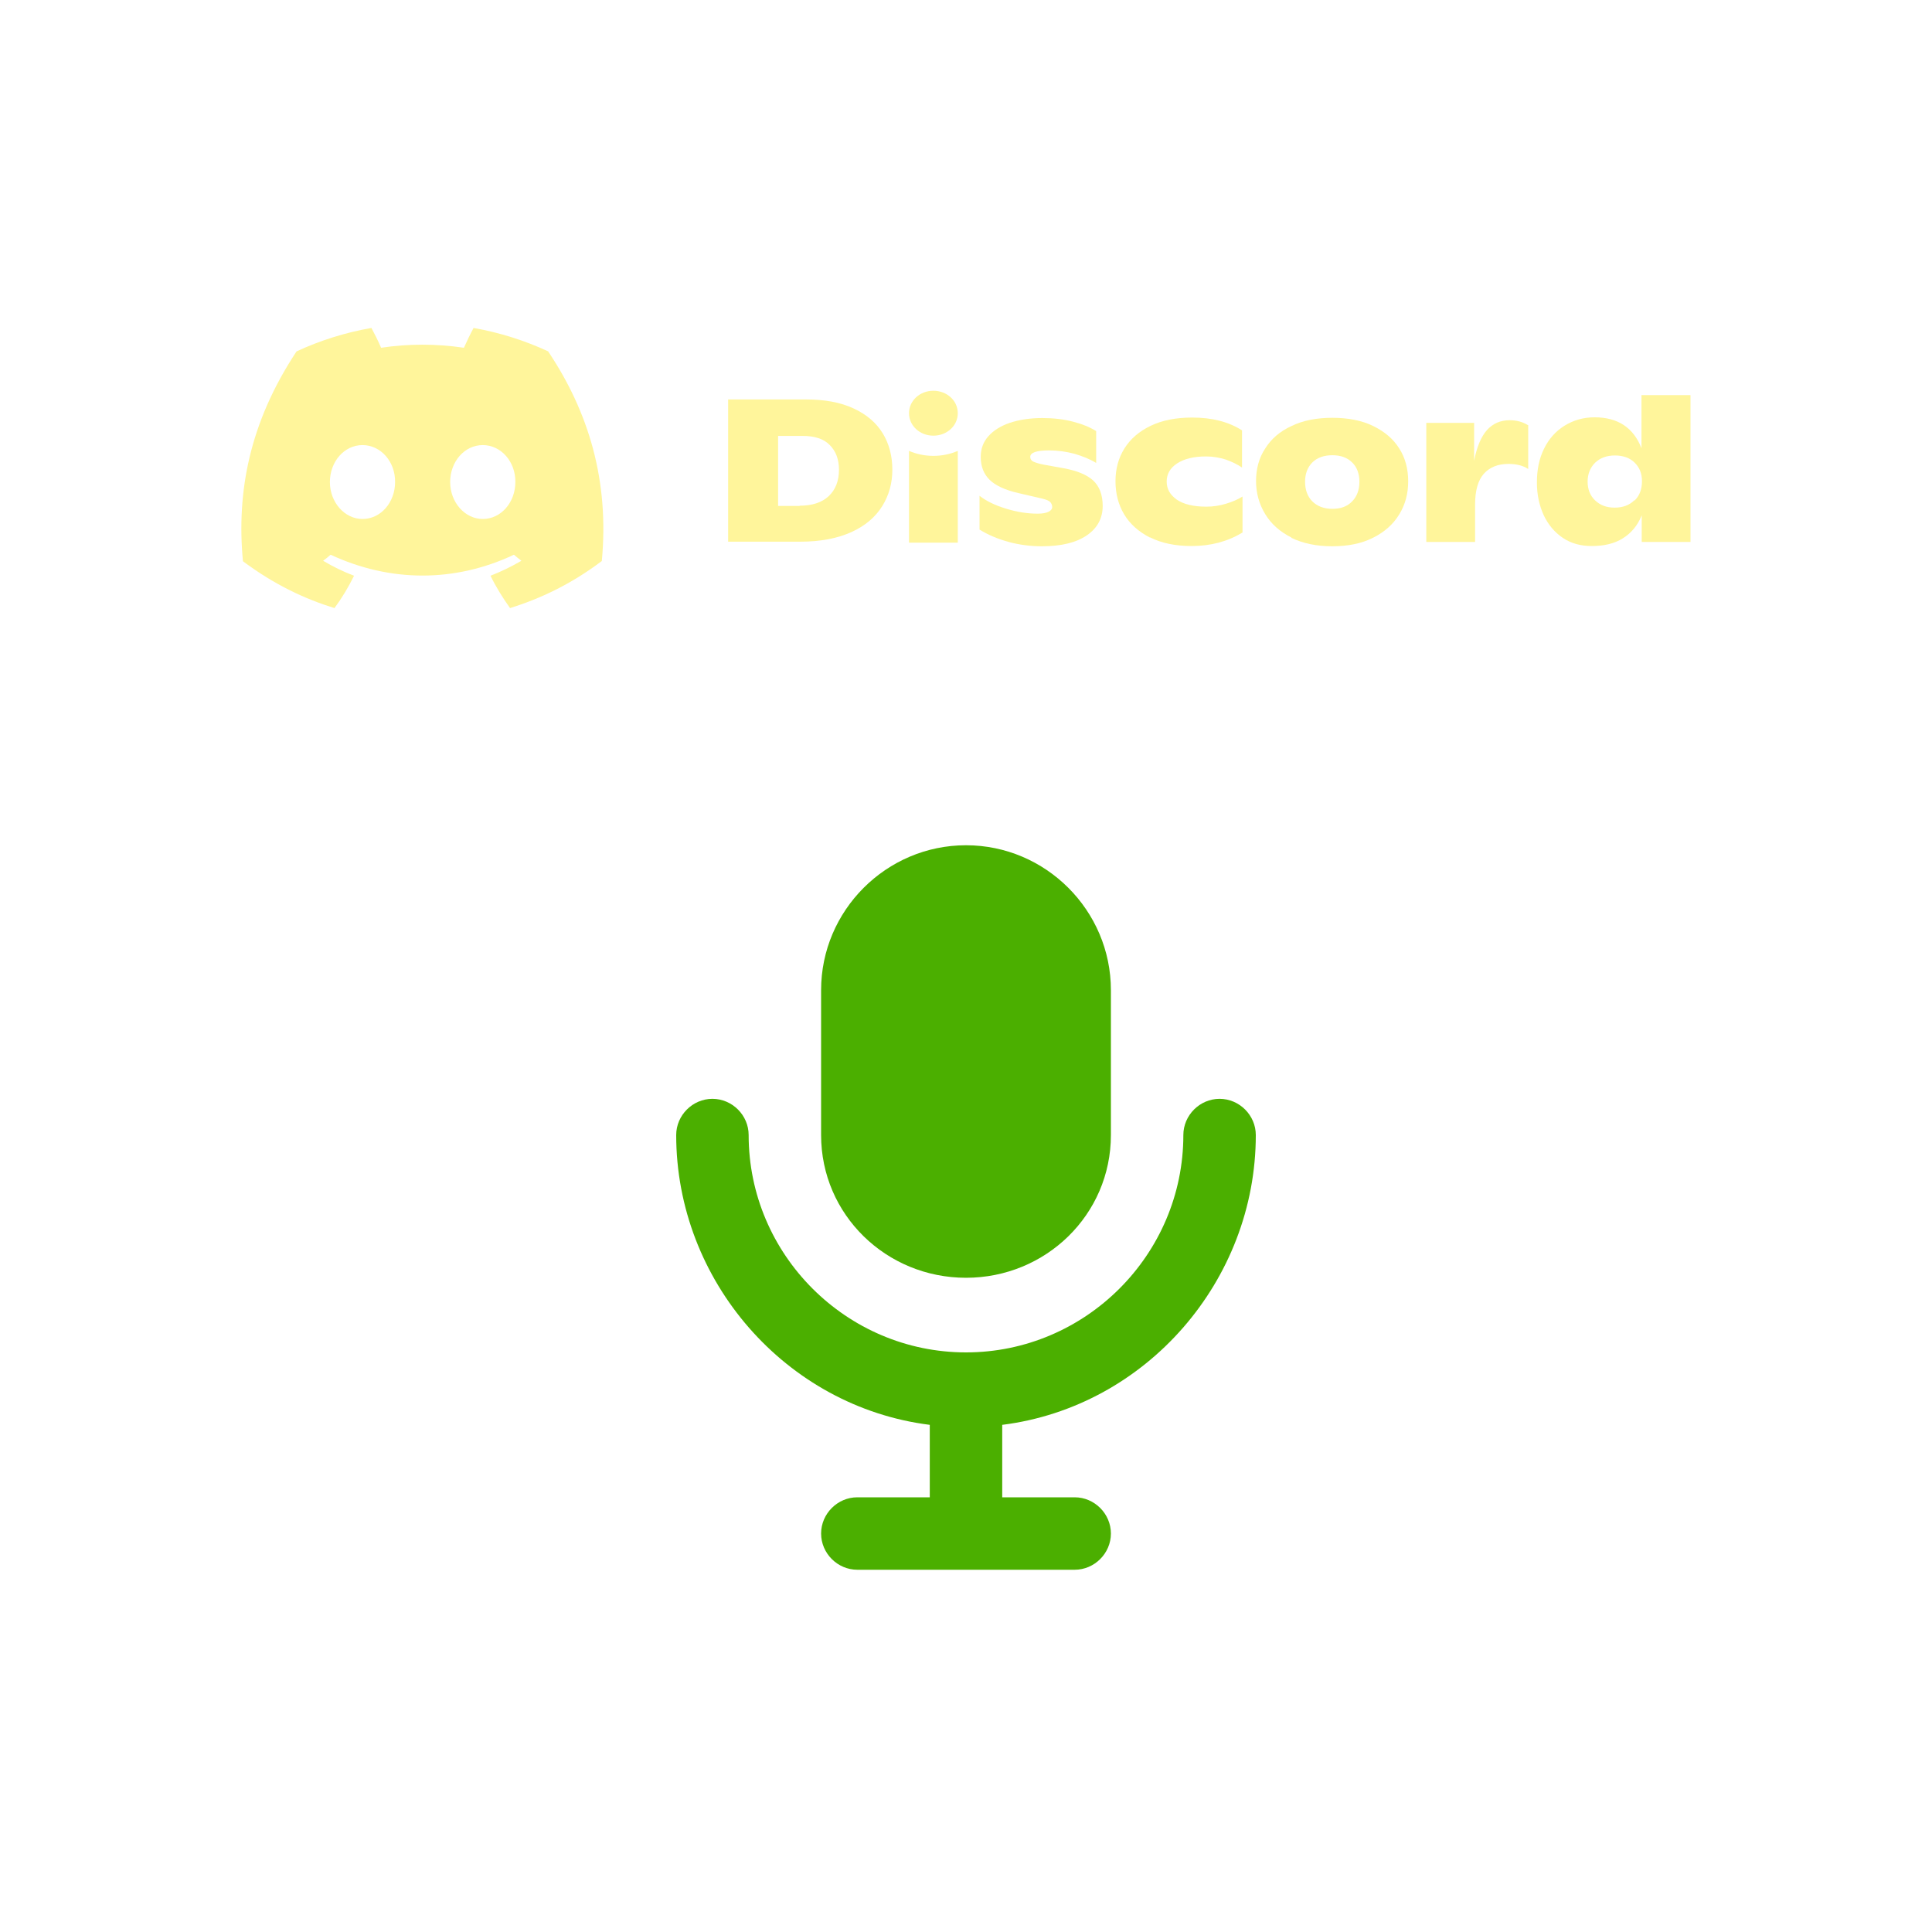
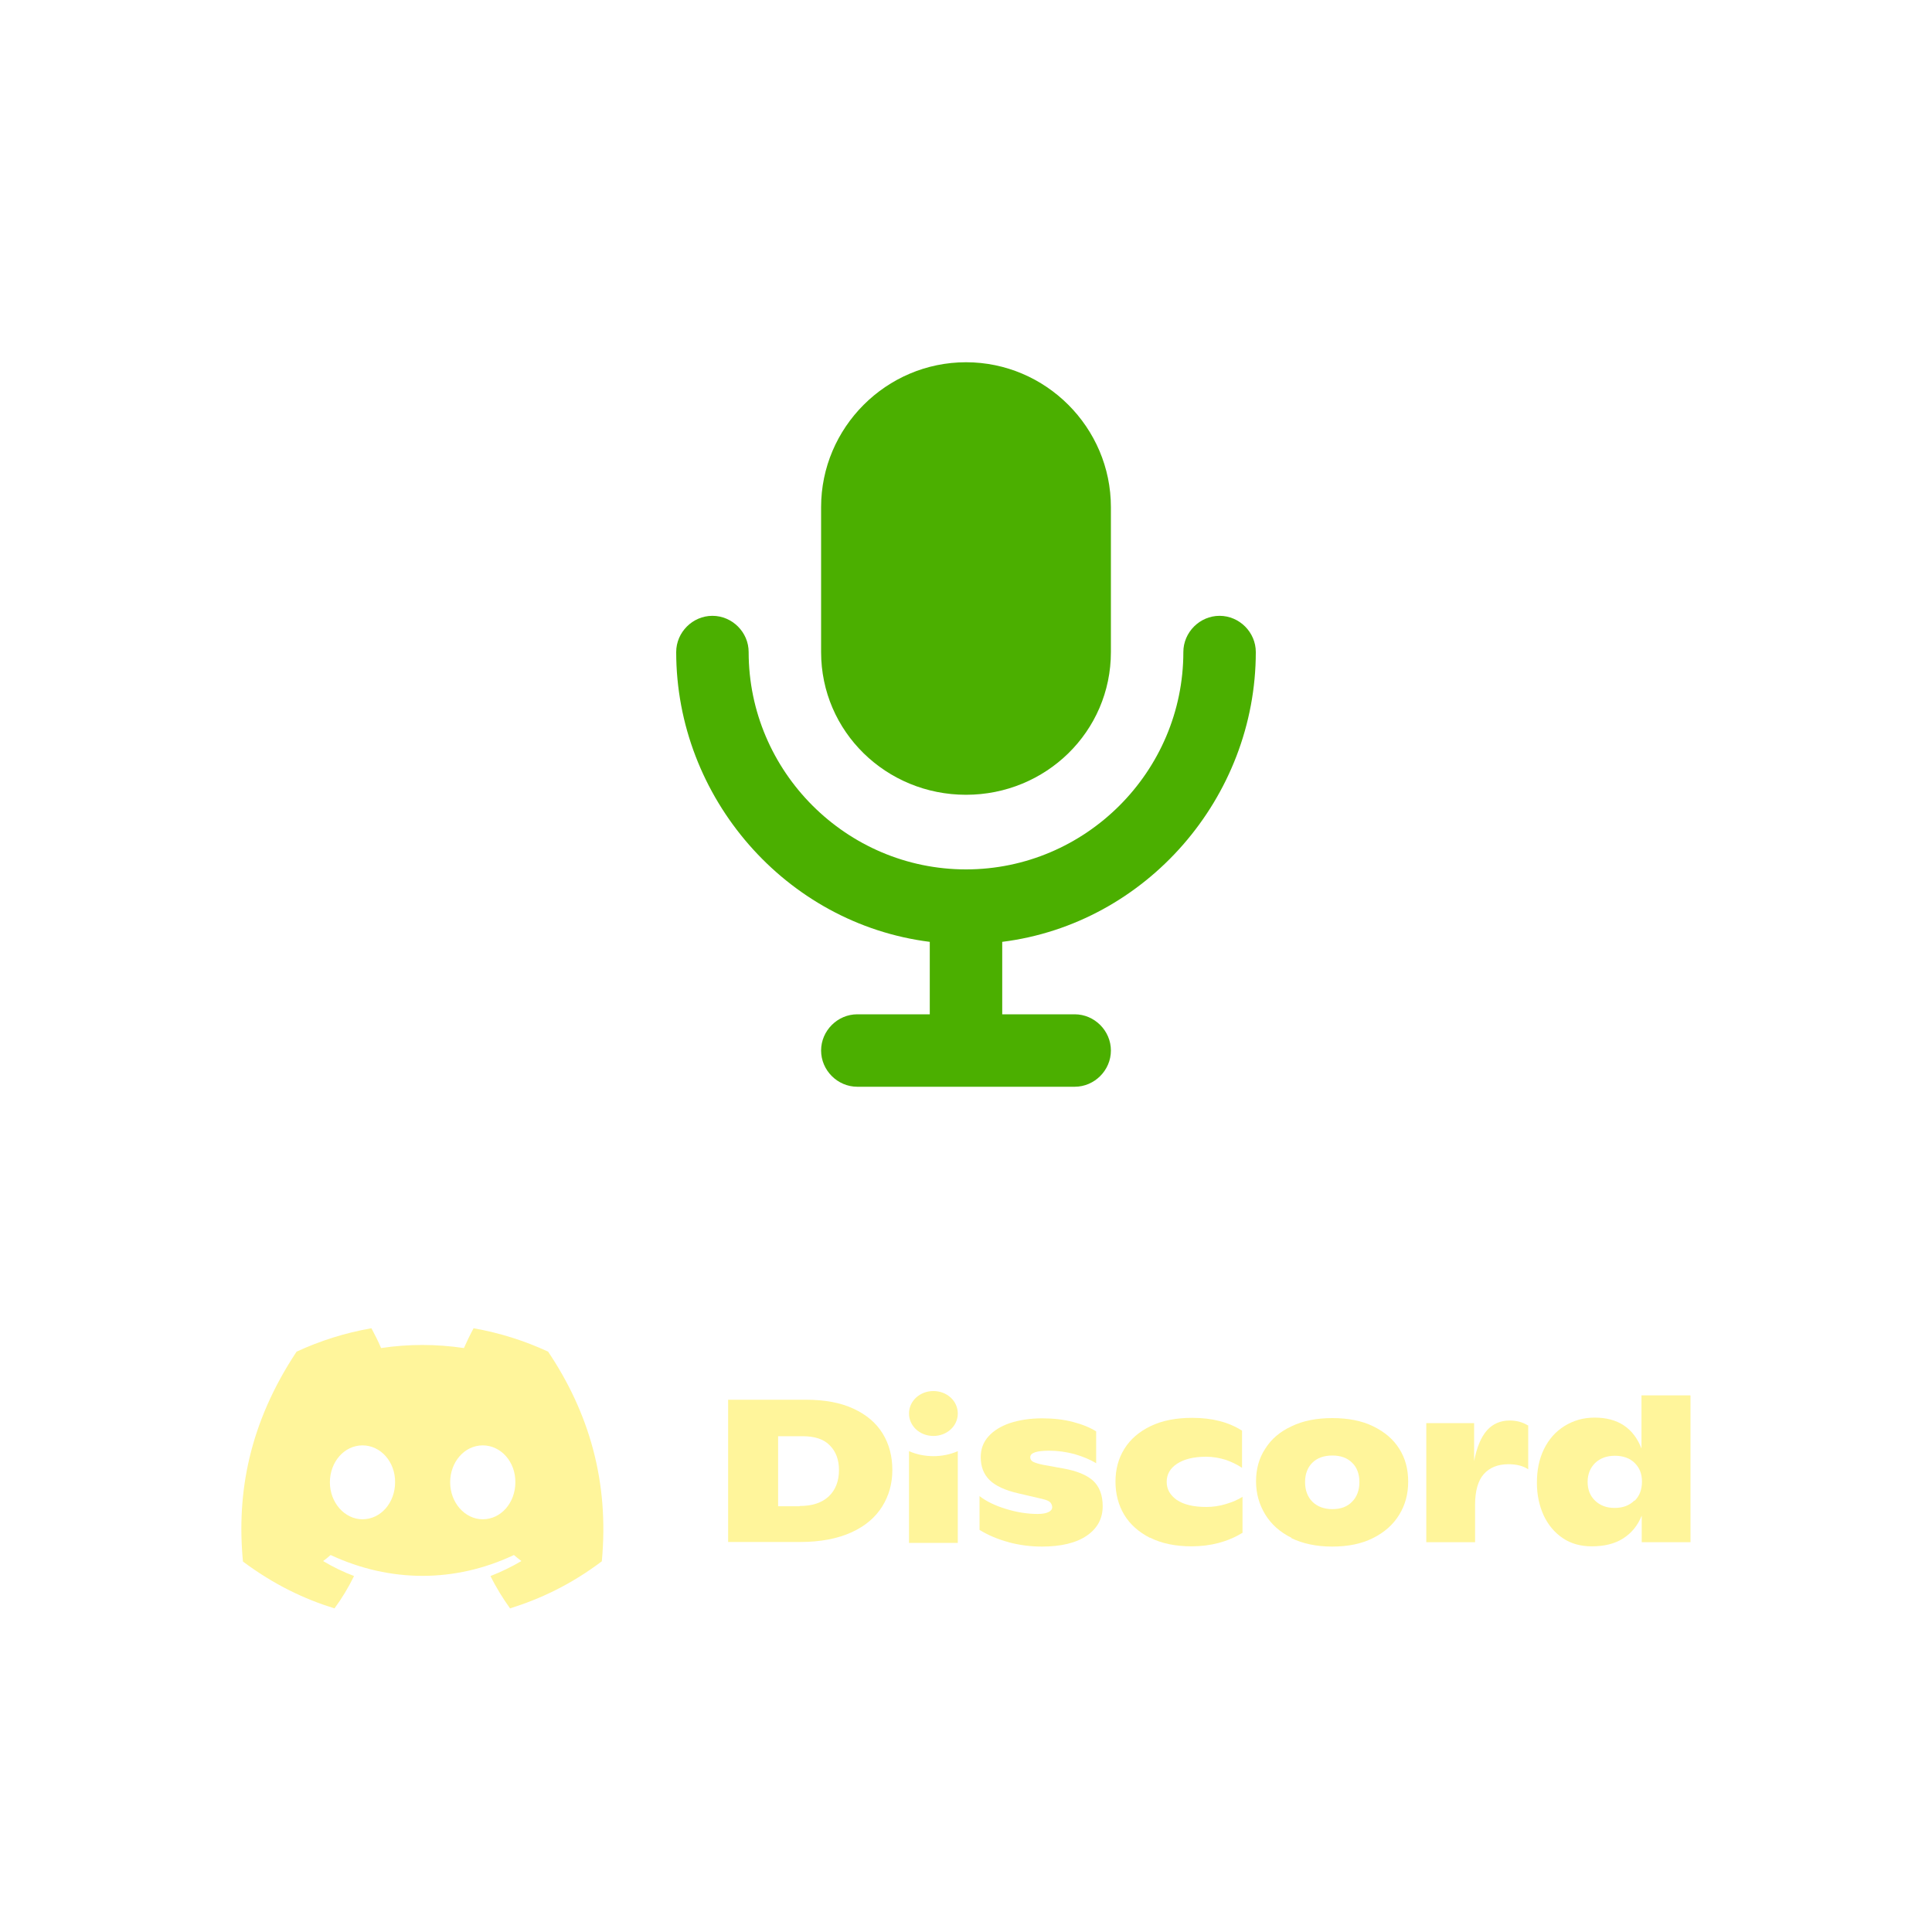
<svg xmlns="http://www.w3.org/2000/svg" id="unmuted" viewBox="0 0 80 80">
  <defs>
    <style>.cls-1{fill:#4baf00;}.cls-1,.cls-2{stroke-width:0px;}.cls-2{fill:#fff59b;}</style>
  </defs>
-   <path class="cls-1" d="M40,35c-3.3,0-6,2.7-6,6v6c0,3.3,2.7,5.91,6,5.91s6-2.61,6-5.91v-6c0-3.3-2.7-6-6-6Z" />
-   <path class="cls-1" d="M31,47c0-.82-.68-1.5-1.5-1.5s-1.5.68-1.5,1.5c0,6.02,4.53,11.25,10.5,12v3h-3c-.82,0-1.5.68-1.5,1.5s.68,1.5,1.5,1.5h9c.82,0,1.5-.68,1.5-1.5s-.68-1.5-1.5-1.5h-3v-3c5.97-.75,10.5-5.98,10.5-12,0-.82-.68-1.5-1.5-1.5s-1.5.68-1.5,1.5c0,4.95-4.05,9-9,9s-9-4.05-9-9Z" />
-   <path class="cls-2" d="M22.7,14.55c-.97-.45-2.01-.78-3.09-.97-.13.24-.29.57-.4.82-1.15-.17-2.3-.17-3.43,0-.11-.26-.27-.58-.4-.82-1.09.19-2.13.52-3.1.97-1.96,2.96-2.49,5.84-2.22,8.69,1.3.97,2.56,1.56,3.79,1.94.31-.42.58-.87.81-1.34-.45-.17-.88-.38-1.28-.62.11-.08.21-.16.31-.25,2.47,1.15,5.15,1.15,7.59,0,.1.09.21.17.31.25-.41.24-.84.45-1.28.62.23.47.51.92.81,1.34,1.24-.39,2.5-.97,3.8-1.95.31-3.3-.53-6.16-2.23-8.69ZM15.01,21.49c-.74,0-1.35-.69-1.35-1.53s.59-1.53,1.35-1.53,1.36.69,1.35,1.53c0,.84-.59,1.53-1.35,1.53ZM19.99,21.49c-.74,0-1.35-.69-1.35-1.53s.59-1.53,1.35-1.53,1.36.69,1.35,1.53c0,.84-.59,1.53-1.35,1.53Z" />
-   <path class="cls-2" d="M30.15,16.54h3.22c.78,0,1.43.12,1.97.37.54.25.94.59,1.21,1.03.27.44.4.95.4,1.51s-.14,1.06-.42,1.51c-.28.45-.7.81-1.27,1.07-.57.26-1.28.4-2.12.4h-2.99v-5.9ZM33.11,20.94c.52,0,.92-.13,1.21-.4.28-.27.42-.63.42-1.09,0-.43-.13-.77-.38-1.02-.25-.26-.63-.38-1.13-.38h-1.01v2.9h.89Z" />
-   <path class="cls-2" d="M41.77,22.44c-.45-.12-.85-.29-1.21-.51v-1.4c.27.21.63.39,1.09.53.45.14.89.21,1.32.21.2,0,.35-.03.45-.08.1-.05.15-.12.15-.19,0-.08-.03-.15-.08-.21-.06-.06-.16-.1-.32-.14l-.99-.23c-.57-.13-.97-.32-1.21-.56-.24-.24-.36-.55-.36-.94,0-.33.1-.61.31-.85.21-.24.51-.43.89-.56.39-.13.84-.2,1.35-.2.46,0,.89.05,1.27.15.39.1.7.23.96.39v1.32c-.26-.16-.56-.28-.9-.38-.34-.09-.69-.14-1.05-.14-.52,0-.78.09-.78.27,0,.08.04.15.12.19.08.04.23.09.44.13l.83.15c.54.1.94.26,1.21.5.26.24.4.59.4,1.06,0,.51-.22.92-.66,1.22s-1.06.45-1.86.45c-.47,0-.93-.06-1.38-.18Z" />
-   <path class="cls-2" d="M47.62,22.26c-.47-.24-.83-.56-1.07-.96s-.36-.86-.36-1.37.12-.96.37-1.36.61-.71,1.09-.94c.48-.23,1.05-.34,1.72-.34.83,0,1.51.18,2.06.53v1.54c-.19-.13-.42-.24-.67-.33-.26-.08-.53-.13-.82-.13-.51,0-.91.1-1.2.29-.29.19-.43.44-.43.75s.14.55.42.75c.28.19.69.29,1.22.29.27,0,.55-.04.81-.12.27-.08.5-.18.69-.3v1.49c-.61.37-1.31.56-2.11.56-.67,0-1.25-.12-1.72-.36Z" />
-   <path class="cls-2" d="M53.48,22.26c-.48-.24-.84-.56-1.09-.97-.25-.41-.38-.87-.38-1.37s.12-.96.38-1.35c.25-.4.61-.71,1.09-.93.47-.23,1.04-.34,1.69-.34s1.22.11,1.69.34.83.53,1.08.93c.25.39.37.85.37,1.36s-.12.96-.37,1.37c-.25.41-.61.73-1.09.97-.48.24-1.04.35-1.69.35s-1.21-.12-1.69-.35ZM55.99,20.76c.2-.2.3-.48.3-.81s-.1-.61-.3-.8c-.2-.2-.47-.3-.82-.3s-.63.1-.83.3c-.2.2-.3.47-.3.8s.1.61.3.81c.2.2.48.31.83.31.35,0,.62-.1.82-.31Z" />
-   <path class="cls-2" d="M63.28,17.6v1.82c-.21-.14-.48-.21-.82-.21-.44,0-.78.14-1.02.41-.24.27-.36.7-.36,1.27v1.55h-2.02v-4.93h1.98v1.57c.11-.57.29-1,.53-1.27.24-.27.56-.41.94-.41.29,0,.54.07.75.2Z" />
-   <path class="cls-2" d="M70,16.37v6.07h-2.02v-1.1c-.17.42-.43.73-.78.95-.35.22-.78.32-1.29.32-.46,0-.86-.11-1.2-.34-.34-.23-.6-.54-.79-.94-.18-.4-.28-.84-.28-1.35,0-.52.09-.98.29-1.39.2-.41.48-.73.85-.96.37-.23.78-.35,1.25-.35.96,0,1.61.43,1.94,1.28v-2.2h2.02ZM67.68,20.73c.21-.2.31-.47.31-.8s-.1-.57-.3-.77c-.2-.2-.48-.3-.82-.3s-.61.1-.82.3c-.2.2-.31.46-.31.78s.1.58.31.78.47.3.81.3c.34,0,.61-.1.82-.31Z" />
-   <path class="cls-2" d="M38.65,18.04c.56,0,1.01-.41,1.01-.93s-.45-.93-1.01-.93-1.01.41-1.01.93.45.93,1.01.93Z" />
-   <path class="cls-2" d="M37.64,18.67c.62.27,1.38.28,2.02,0v3.8h-2.02v-3.8Z" />
+   <path class="cls-1" d="M40,15c-3.3,0-6,2.7-6,6v6c0,3.3,2.7,5.91,6,5.91s6-2.61,6-5.91v-6c0-3.3-2.7-6-6-6Z" />
+   <path class="cls-1" d="M31,27c0-.82-.68-1.5-1.5-1.5s-1.5.68-1.5,1.5c0,6.02,4.53,11.25,10.5,12v3h-3c-.82,0-1.5.68-1.5,1.5s.68,1.5,1.5,1.5h9c.82,0,1.5-.68,1.5-1.5s-.68-1.5-1.5-1.5h-3v-3c5.97-.75,10.5-5.98,10.5-12,0-.82-.68-1.5-1.5-1.5s-1.5.68-1.5,1.5c0,4.95-4.05,9-9,9s-9-4.05-9-9Z" />
+   <path class="cls-2" d="M22.7,55.97c-.97-.45-2.01-.78-3.09-.97-.13.24-.29.57-.4.82-1.15-.17-2.3-.17-3.43,0-.11-.26-.27-.58-.4-.82-1.09.19-2.13.52-3.1.97-1.96,2.96-2.49,5.84-2.22,8.69,1.3.97,2.56,1.56,3.79,1.94.31-.42.58-.87.81-1.34-.45-.17-.88-.38-1.28-.62.11-.08.21-.16.31-.25,2.47,1.15,5.15,1.15,7.59,0,.1.09.21.17.31.25-.41.24-.84.45-1.28.62.23.47.51.92.81,1.34,1.24-.39,2.5-.97,3.8-1.95.31-3.3-.53-6.16-2.23-8.69ZM15.01,62.91c-.74,0-1.35-.69-1.35-1.53s.59-1.53,1.35-1.53,1.36.69,1.35,1.53c0,.84-.59,1.53-1.35,1.53ZM19.99,62.91c-.74,0-1.35-.69-1.35-1.53s.59-1.53,1.35-1.53,1.36.69,1.35,1.53c0,.84-.59,1.53-1.35,1.53Z" />
+   <path class="cls-2" d="M30.15,57.96h3.22c.78,0,1.43.12,1.97.37.54.25.94.59,1.21,1.03.27.44.4.95.4,1.51s-.14,1.06-.42,1.51c-.28.45-.7.81-1.27,1.07-.57.26-1.28.4-2.12.4h-2.99v-5.9ZM33.11,62.36c.52,0,.92-.13,1.21-.4.28-.27.42-.63.42-1.09,0-.43-.13-.77-.38-1.02-.25-.26-.63-.38-1.13-.38h-1.01v2.9h.89Z" />
+   <path class="cls-2" d="M41.77,63.86c-.45-.12-.85-.29-1.21-.51v-1.4c.27.21.63.39,1.09.53.45.14.89.21,1.32.21.2,0,.35-.03.45-.08.1-.05.15-.12.15-.19,0-.08-.03-.15-.08-.21-.06-.06-.16-.1-.32-.14l-.99-.23c-.57-.13-.97-.32-1.21-.56-.24-.24-.36-.55-.36-.94,0-.33.1-.61.31-.85.21-.24.51-.43.89-.56.39-.13.84-.2,1.35-.2.46,0,.89.05,1.27.15.39.1.7.23.96.39v1.32c-.26-.16-.56-.28-.9-.38-.34-.09-.69-.14-1.05-.14-.52,0-.78.09-.78.27,0,.08.04.15.12.19.08.04.23.09.44.13l.83.15c.54.1.94.26,1.21.5.26.24.4.59.4,1.06,0,.51-.22.92-.66,1.22s-1.06.45-1.86.45c-.47,0-.93-.06-1.38-.18Z" />
+   <path class="cls-2" d="M47.62,63.68c-.47-.24-.83-.56-1.07-.96s-.36-.86-.36-1.37.12-.96.37-1.36.61-.71,1.09-.94c.48-.23,1.05-.34,1.72-.34.83,0,1.51.18,2.06.53v1.54c-.19-.13-.42-.24-.67-.33-.26-.08-.53-.13-.82-.13-.51,0-.91.1-1.2.29-.29.19-.43.44-.43.75s.14.55.42.75c.28.19.69.29,1.22.29.27,0,.55-.04.81-.12.27-.08.5-.18.69-.3v1.49c-.61.37-1.31.56-2.11.56-.67,0-1.25-.12-1.72-.36Z" />
+   <path class="cls-2" d="M53.48,63.68c-.48-.24-.84-.56-1.09-.97-.25-.41-.38-.87-.38-1.37s.12-.96.38-1.35c.25-.4.61-.71,1.09-.93.47-.23,1.04-.34,1.69-.34s1.22.11,1.69.34.83.53,1.08.93c.25.39.37.85.37,1.36s-.12.96-.37,1.37c-.25.41-.61.73-1.09.97-.48.24-1.04.35-1.69.35s-1.21-.12-1.69-.35ZM55.99,62.18c.2-.2.3-.48.3-.81s-.1-.61-.3-.8c-.2-.2-.47-.3-.82-.3s-.63.1-.83.3c-.2.2-.3.47-.3.8s.1.61.3.81c.2.2.48.31.83.31.35,0,.62-.1.82-.31Z" />
+   <path class="cls-2" d="M63.28,59.02v1.82c-.21-.14-.48-.21-.82-.21-.44,0-.78.14-1.02.41-.24.27-.36.7-.36,1.27v1.55h-2.02v-4.93h1.98v1.57c.11-.57.29-1,.53-1.27.24-.27.56-.41.94-.41.29,0,.54.07.75.2Z" />
+   <path class="cls-2" d="M70,57.79v6.07h-2.02v-1.1c-.17.42-.43.73-.78.95-.35.22-.78.32-1.29.32-.46,0-.86-.11-1.2-.34-.34-.23-.6-.54-.79-.94-.18-.4-.28-.84-.28-1.35,0-.52.09-.98.29-1.39.2-.41.48-.73.85-.96.37-.23.78-.35,1.25-.35.96,0,1.61.43,1.94,1.28v-2.2h2.02ZM67.68,62.15c.21-.2.31-.47.31-.8s-.1-.57-.3-.77c-.2-.2-.48-.3-.82-.3s-.61.1-.82.3c-.2.2-.31.46-.31.78s.1.58.31.78.47.3.81.3c.34,0,.61-.1.82-.31Z" />
+   <path class="cls-2" d="M38.65,59.46c.56,0,1.01-.41,1.01-.93s-.45-.93-1.01-.93-1.01.41-1.01.93.45.93,1.01.93Z" />
+   <path class="cls-2" d="M37.64,60.09c.62.27,1.38.28,2.02,0v3.8h-2.02v-3.8Z" />
</svg>
